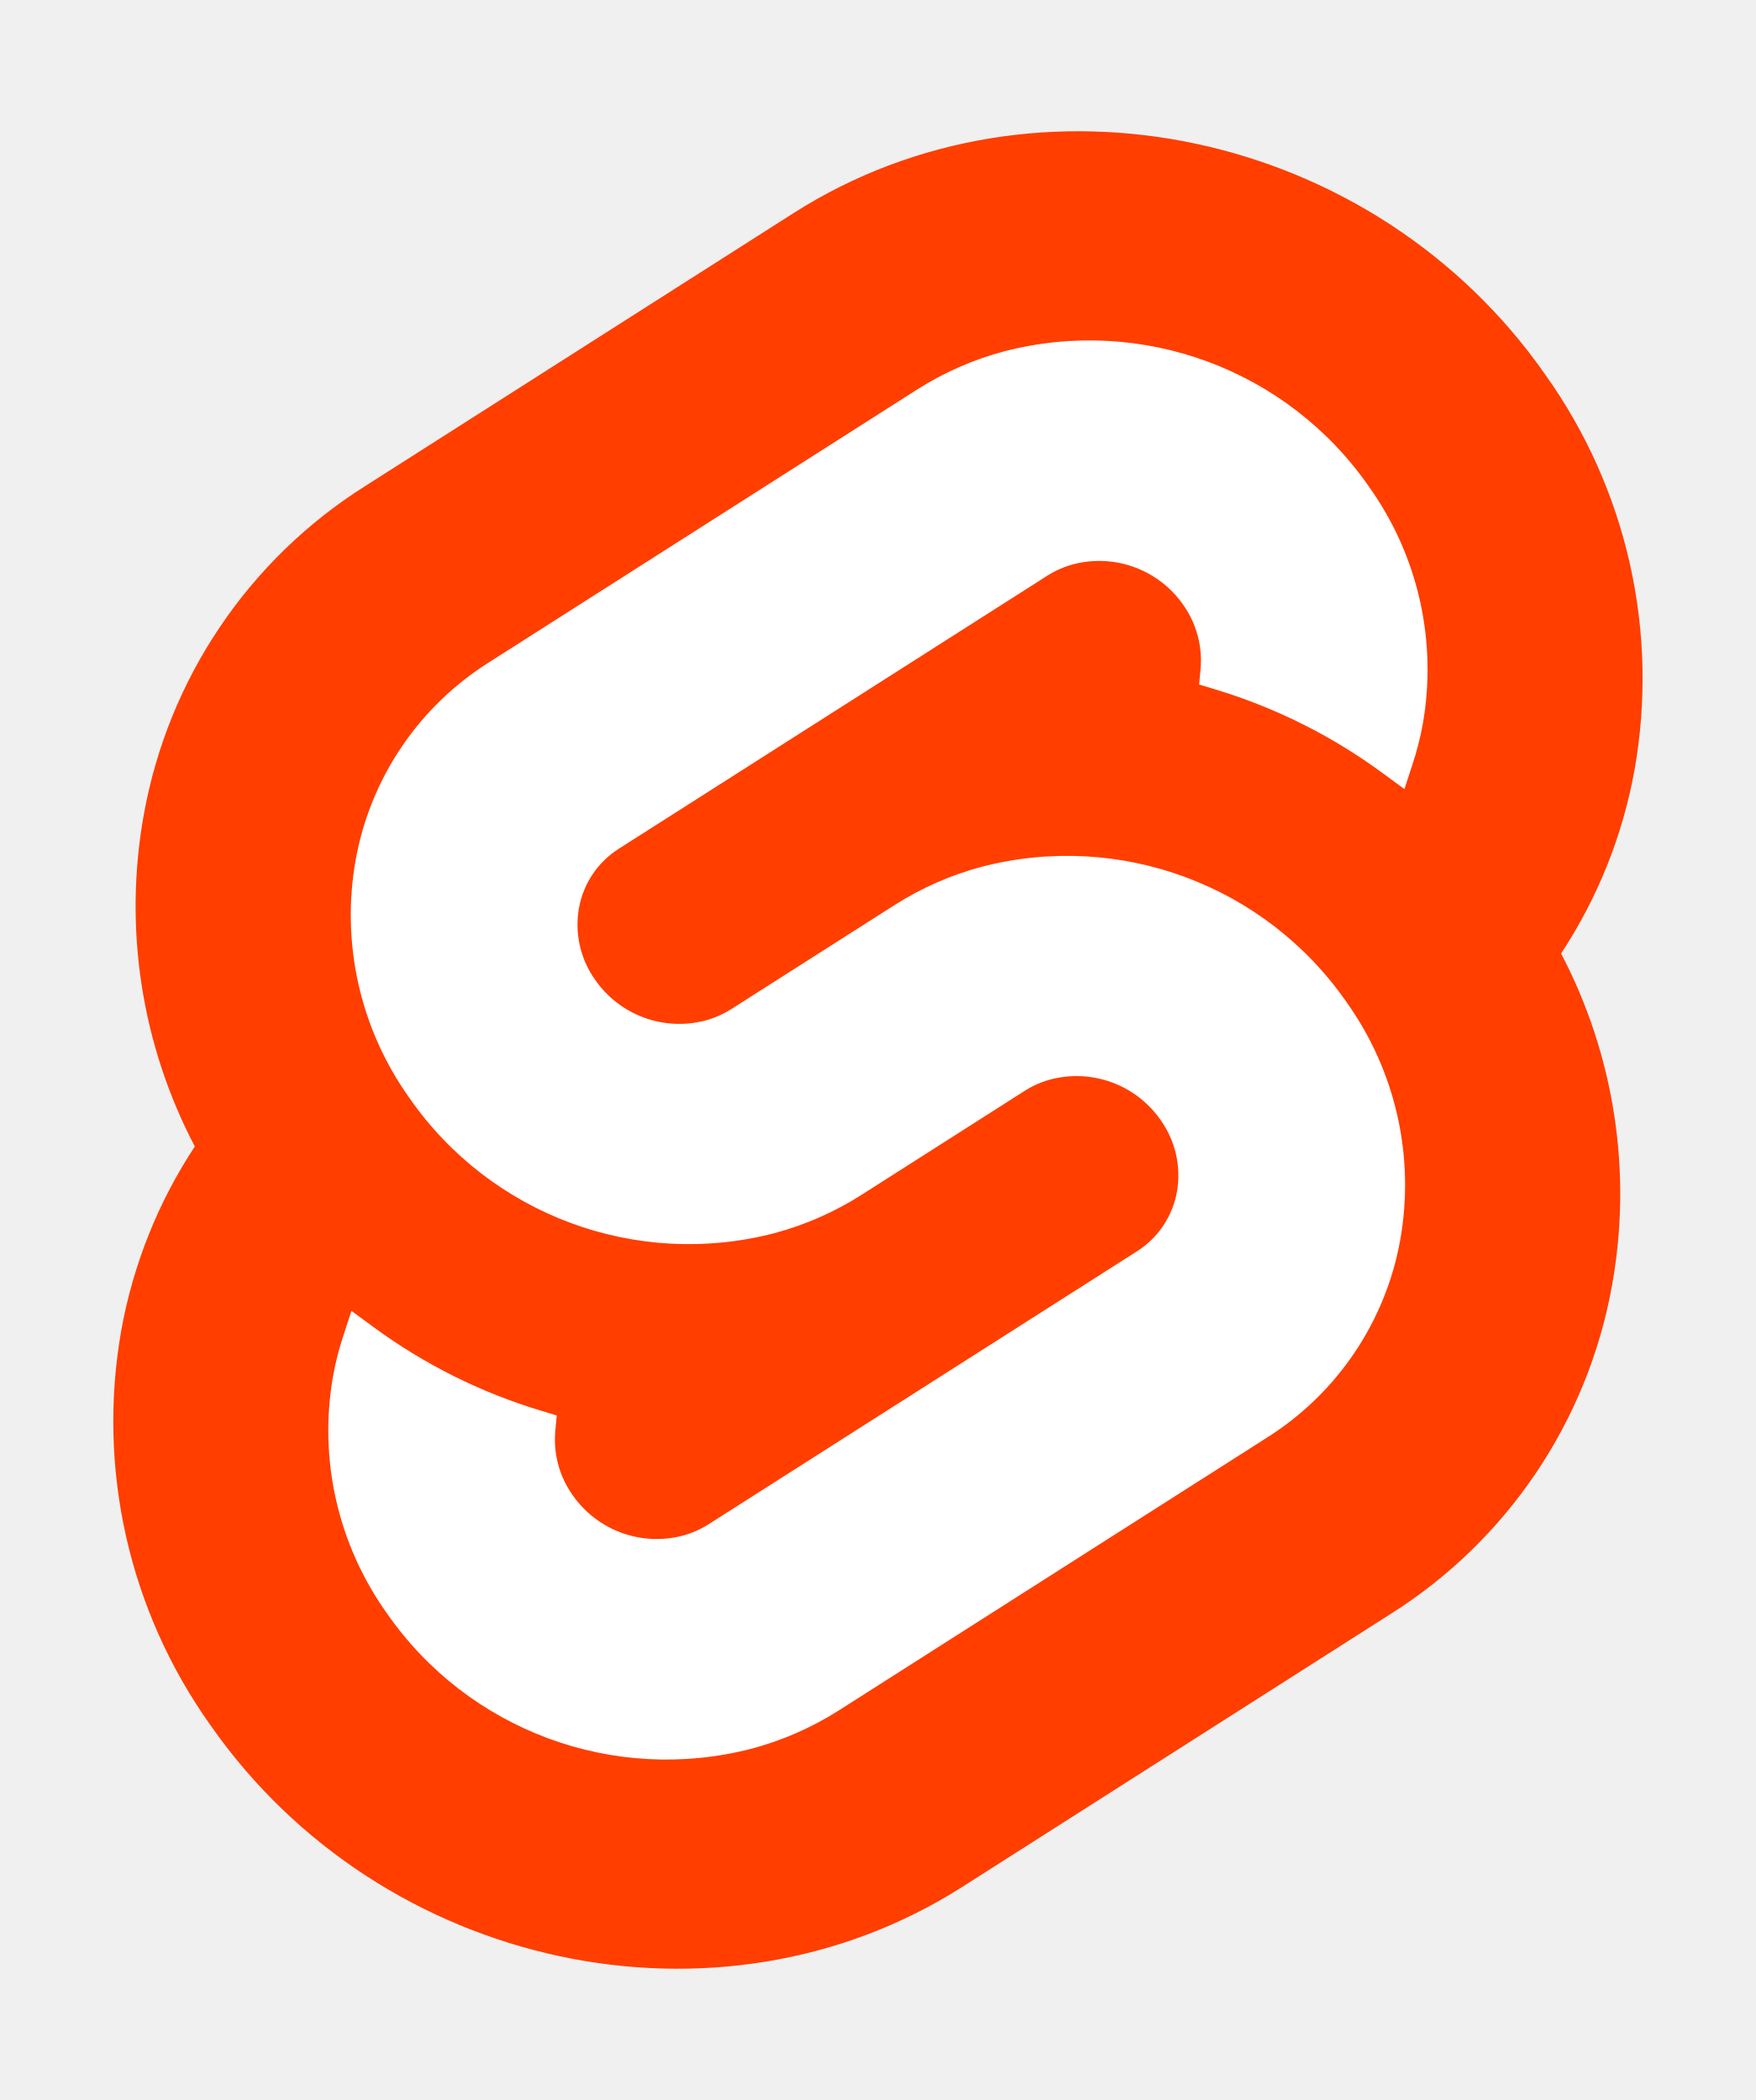
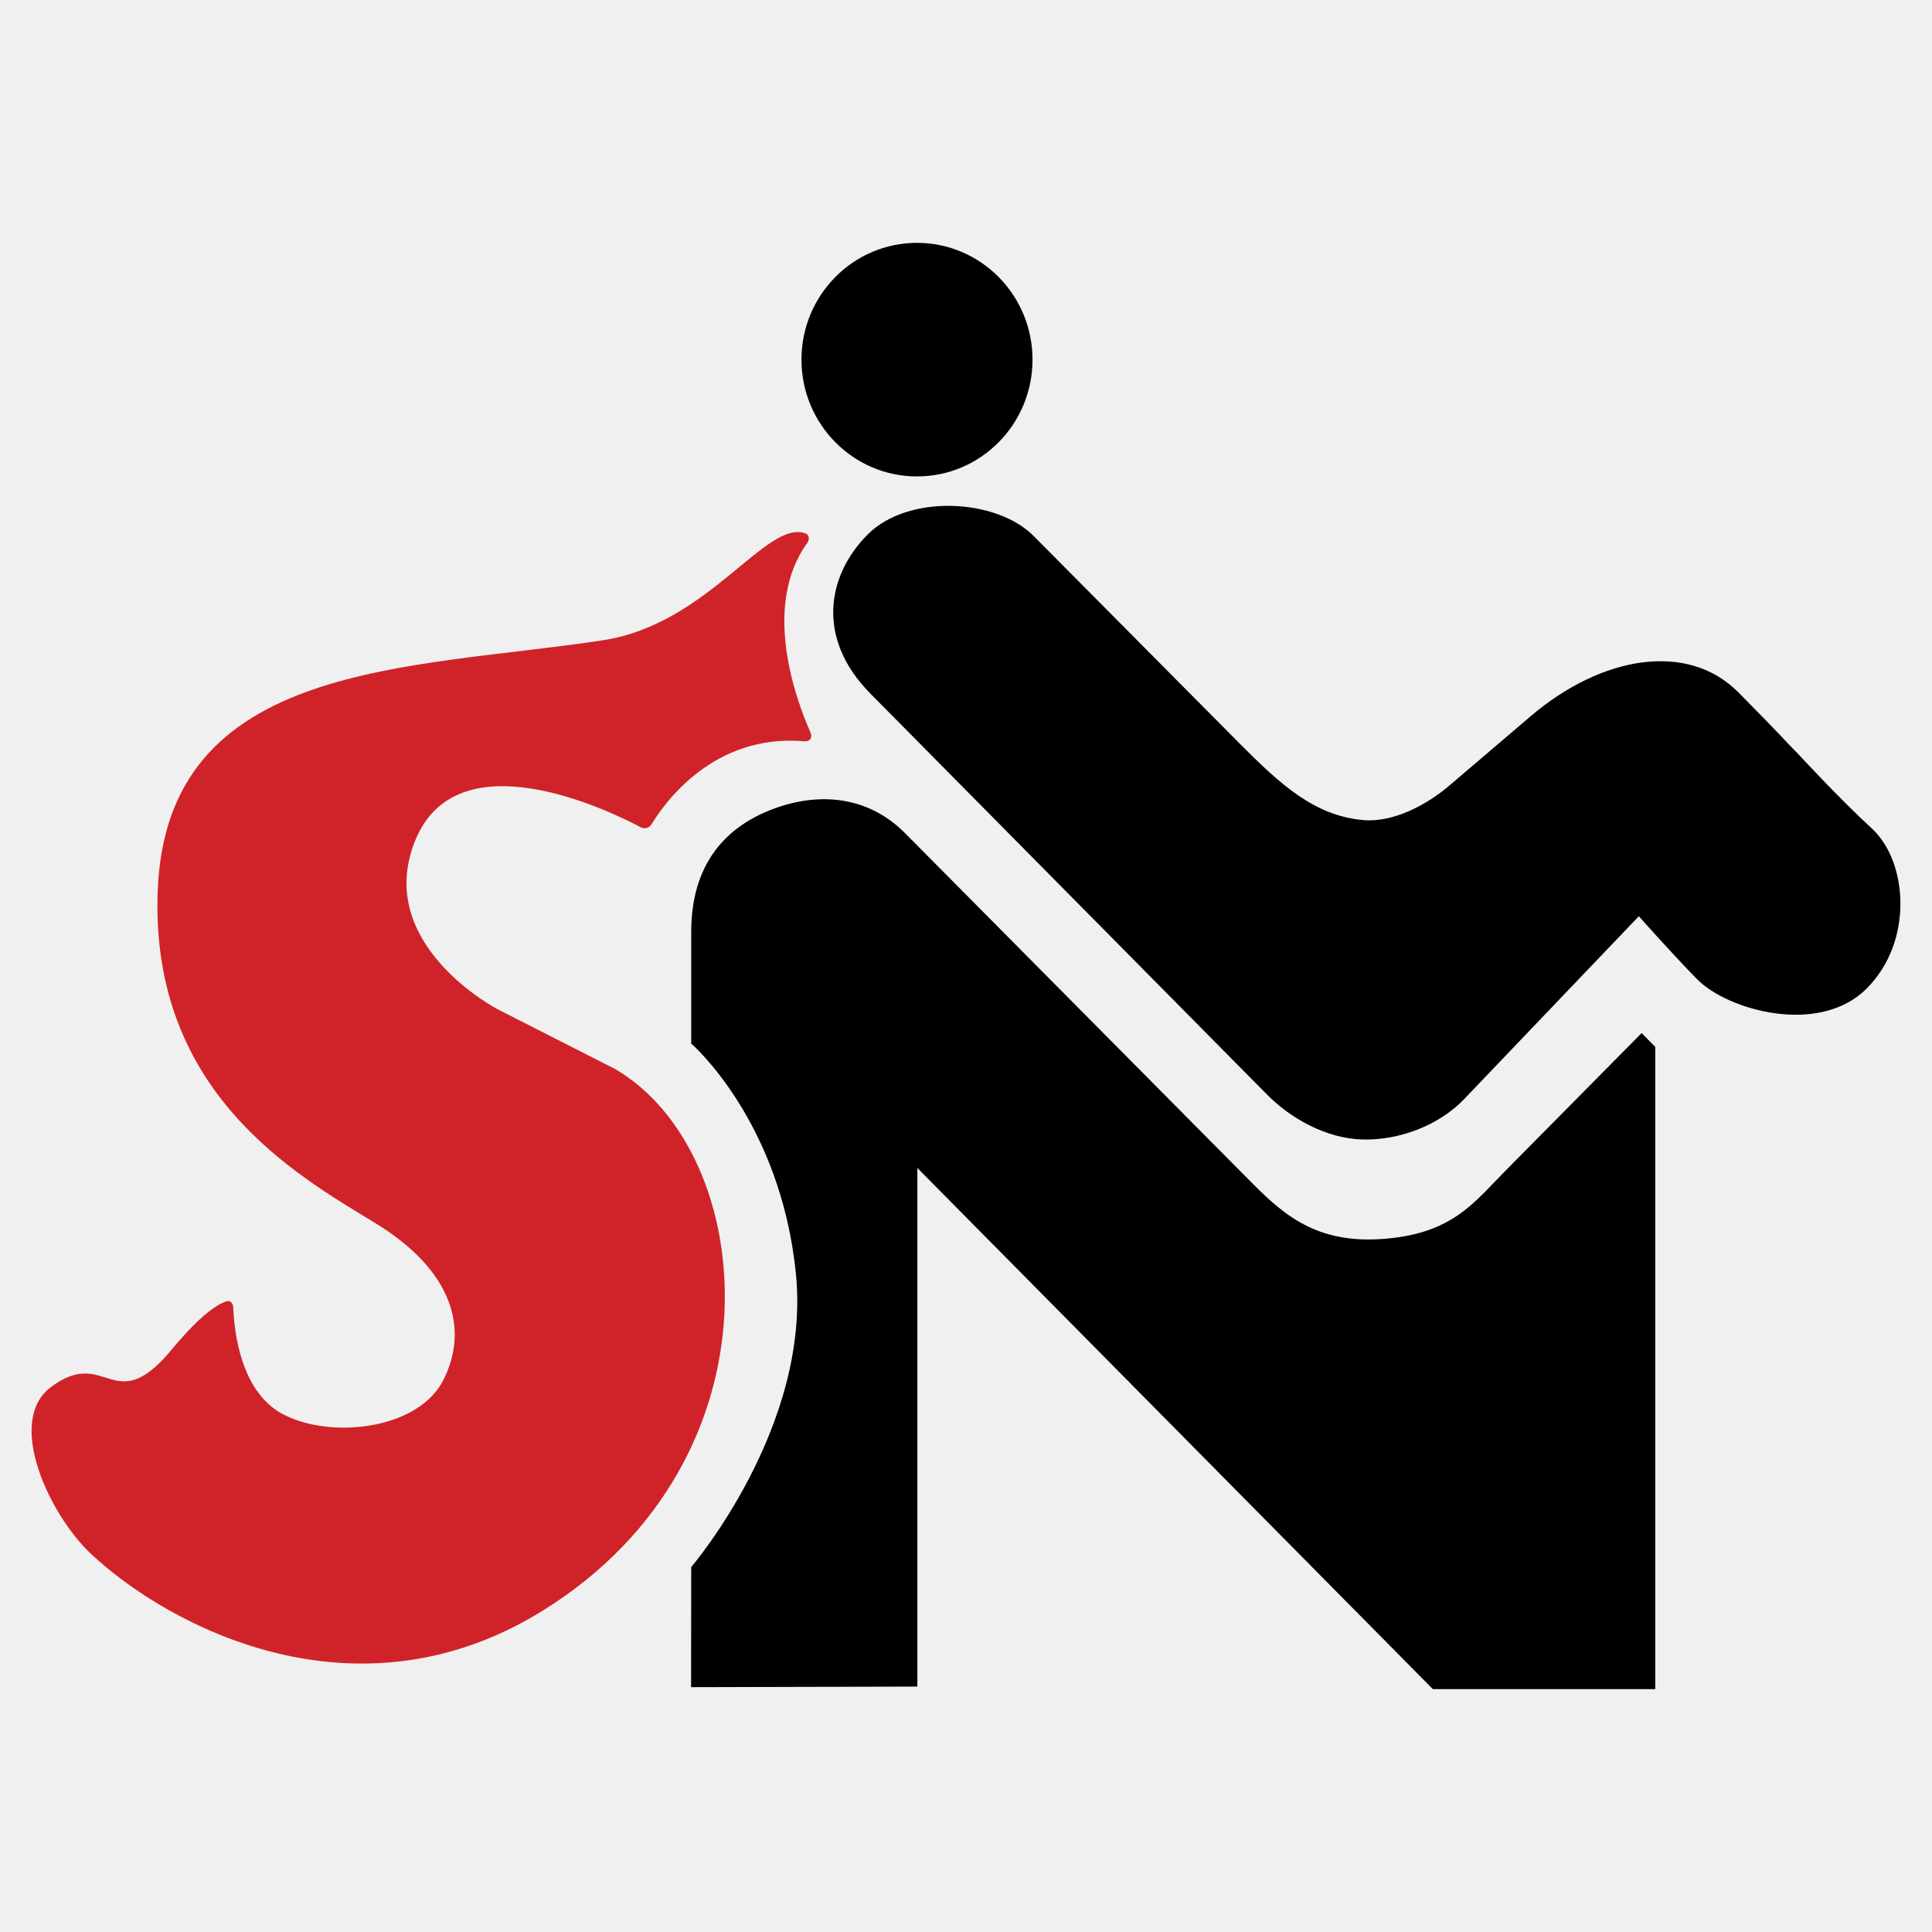
- <svg xmlns="http://www.w3.org/2000/svg" width="107" height="128" viewBox="0 0 107 128">
-   <path d="M94.157 22.819c-10.4-14.885-30.94-19.297-45.792-9.835L22.282 29.608A29.92 29.92 0 0 0 8.764 49.65a31.5 31.5 0 0 0 3.108 20.231 30 30 0 0 0-4.477 11.183 31.9 31.9 0 0 0 5.448 24.116c10.402 14.887 30.942 19.297 45.791 9.835l26.083-16.624A29.92 29.92 0 0 0 98.235 78.35a31.53 31.53 0 0 0-3.105-20.232 30 30 0 0 0 4.474-11.182 31.88 31.88 0 0 0-5.447-24.116" style="fill:#ff3e00" />
-   <path d="M45.817 106.582a20.72 20.72 0 0 1-22.237-8.243 19.17 19.17 0 0 1-3.277-14.503 18 18 0 0 1 .624-2.435l.49-1.498 1.337.981a33.6 33.6 0 0 0 10.203 5.098l.97.294-.09.968a5.85 5.85 0 0 0 1.052 3.878 6.24 6.24 0 0 0 6.695 2.485 5.8 5.8 0 0 0 1.603-.704L69.27 76.28a5.43 5.43 0 0 0 2.45-3.631 5.8 5.8 0 0 0-.987-4.371 6.24 6.24 0 0 0-6.698-2.487 5.7 5.7 0 0 0-1.6.704l-9.953 6.345a19 19 0 0 1-5.296 2.326 20.72 20.72 0 0 1-22.237-8.243 19.17 19.17 0 0 1-3.277-14.502 17.99 17.99 0 0 1 8.13-12.052l26.081-16.623a19 19 0 0 1 5.3-2.329 20.72 20.72 0 0 1 22.237 8.243 19.17 19.17 0 0 1 3.277 14.503 18 18 0 0 1-.624 2.435l-.49 1.498-1.337-.98a33.6 33.6 0 0 0-10.203-5.1l-.97-.294.09-.968a5.86 5.86 0 0 0-1.052-3.878 6.24 6.24 0 0 0-6.696-2.485 5.8 5.8 0 0 0-1.602.704L37.73 51.72a5.42 5.42 0 0 0-2.449 3.63 5.79 5.79 0 0 0 .986 4.372 6.24 6.24 0 0 0 6.698 2.486 5.8 5.8 0 0 0 1.602-.704l9.952-6.342a19 19 0 0 1 5.295-2.328 20.72 20.72 0 0 1 22.237 8.242 19.17 19.17 0 0 1 3.277 14.503 18 18 0 0 1-8.13 12.053l-26.081 16.622a19 19 0 0 1-5.3 2.328" style="fill:#fff" />
+ <svg xmlns="http://www.w3.org/2000/svg" width="1083.733mm" height="1083.733mm" viewBox="0 0 1083.733 1083.733" version="1.1" id="svg1" xml:space="preserve">
+   <defs id="defs1" />
+   <g id="layer1" style="display:inline">
+     <g id="g9" style="display:inline" transform="translate(-4.426481,29.60574)">
+       <path style="display:inline;fill:#d02329;fill-opacity:1;stroke-width:0.265" d="m 399.167,545.667 c 0,0 -50.761,-26.101 -33.813,-67.989 16.989,-41.99 78.394,-12.834 92.292,-5.573 1.563,0.817 3.472,0.249 4.394,-1.255 5.51,-8.984 25.524,-36.551 62.135,-33.522 2.638,0.218 3.78,-1.355 2.699,-3.772 -5.693,-12.733 -20.012,-50.778 -1.214,-76.399 1,-1.362 0.802,-3.297 -0.785,-3.86 -16.094,-5.713 -39.436,36.605 -82.608,43.183 -78.401,11.946 -178.626,7.864 -182.043,101.583 -2.968,81.423 56.765,114.646 88.74,133.91 31.975,19.264 38.512,42.943 27.981,63.557 -9.751,19.089 -42.886,23.683 -63.015,14.991 -1.198,-0.517 -3.092,-1.468 -4.203,-2.152 -12.857,-7.91 -17.896,-25.299 -18.647,-42.455 -0.057,-1.304 -1.158,-2.61 -2.406,-2.296 -3.221,0.81 -10.116,4.543 -22.699,19.552 -23.843,28.44 -26.673,-1.722 -49.464,15.263 -18.506,13.792 -0.517,51.564 16.394,67.271 31.673,29.418 108.462,69.937 184.855,22.895 99.636,-61.356 87.964,-184.974 29.358,-218.81" id="path1" transform="matrix(1.372815,0,0,1.387835,-264.3633,-220.7459)" />
+       <path style="fill:#000000;stroke-width:0.365" d="m 392.087,916.79 0.069,-67.376 c 0,0 67.276,-78.489 58.739,-164.397 -8.537,-85.908 -58.739,-129.257 -58.739,-129.257 v -62.542 c 0,-37.313 18.456,-57.93 43.617,-68.137 25.162,-10.207 54.184,-9.655 76.44,12.782 l 194.96,196.549 c 18.847,19 37.632,34.123 74.947,30.794 37.315,-3.329 49.167,-20.303 66.948,-38.278 25.401,-25.679 76.204,-77.038 76.204,-77.038 l 7.652,7.735 V 917.9 H 808.186 L 519.016,625.565 v 290.894 z" id="path2" />
+       <path style="fill:#000000;stroke-width:0.365" d="m 492.608,359.398 222.632,225.068 c 13.576,13.725 33.461,24.437 52.941,25.1 20.574,0.7 43.247,-7.676 57.55,-22.649 l 97.972,-102.563 c 0,0 20.065,22.549 32.805,35.429 17.179,17.367 68.394,31.723 94.976,5.141 26.582,-26.582 22.963,-71.289 3.076,-89.65 -19.112,-17.646 -41.154,-41.604 -41.154,-41.604 -10.016,-10.125 -5.631,-6.368 -33.852,-34.897 -28.221,-28.53 -76.438,-20.8 -116.564,13.413 l -45.798,39.05 c -12.011,10.241 -30.896,20.692 -48.049,19.171 -27.18,-2.411 -46.137,-19.536 -69.742,-43.32 L 584.228,271.038 c -20.832,-20.99 -70.222,-23.705 -93.062,-0.854 -22.84,22.851 -29.149,58.287 1.443,89.213 z" id="path3" />
+       <ellipse style="fill:#000000;stroke-width:0.365" id="path4" cx="518.8" cy="172.132" rx="64.801" ry="65.51" />
+     </g>
+   </g>
+   <g id="g7" style="display:inline" transform="translate(-11.43782,-6.1035155e-5)">
+     <rect style="fill:#000000;stroke-width:17.646;stroke-linecap:round;stroke-linejoin:round;paint-order:markers stroke fill;fill-opacity:1" id="rect1" width="1083.733" height="1083.733" x="-1166.658" y="-6.1035153e-05" transform="translate(11.43782,6.1035155e-5)" />
+     <g id="g8" transform="translate(-74.4845,29.60578)">
+       <path style="display:inline;fill:#d02329;fill-opacity:1;stroke-width:0.365" d="m -801.542,536.55 c 0,0 -69.685,-36.223 -46.419,-94.357 23.323,-58.276 107.621,-17.811 126.7,-7.734 2.146,1.133 4.767,0.345 6.033,-1.741 7.564,-12.469 35.04,-50.726 85.299,-46.523 3.622,0.303 5.189,-1.88 3.706,-5.234 -7.816,-17.671 -27.472,-70.471 -1.667,-106.029 1.372,-1.891 1.101,-4.575 -1.078,-5.357 -22.094,-7.928 -54.138,50.802 -113.406,59.931 -107.63,16.579 -245.221,10.914 -249.911,140.98 -4.075,113.002 77.928,159.11 121.824,185.845 43.896,26.735 52.869,59.598 38.413,88.207 -13.387,26.492 -58.874,32.868 -86.508,20.804 -1.645,-0.718 -4.245,-2.038 -5.77,-2.987 -17.65,-10.977 -24.568,-35.111 -25.599,-58.921 -0.078,-1.81 -1.59,-3.622 -3.303,-3.186 -4.422,1.124 -13.887,6.305 -31.161,27.134 -32.732,39.47 -36.617,-2.39 -67.905,21.183 -25.405,19.141 -0.71,71.563 22.506,93.361 43.481,40.827 148.899,97.062 253.771,31.774 136.782,-85.152 120.758,-256.713 40.304,-303.672" id="path5" />
+       <path style="fill:#ffffff;fill-opacity:1;stroke-width:0.365" d="m -693.075,916.79 0.069,-67.376 c 0,0 67.276,-78.489 58.739,-164.397 -8.537,-85.908 -58.739,-129.257 -58.739,-129.257 v -62.542 c 0,-37.313 18.456,-57.93 43.617,-68.137 25.162,-10.207 54.184,-9.655 76.44,12.782 l 194.96,196.549 c 18.847,19 37.632,34.123 74.947,30.794 37.315,-3.329 49.167,-20.303 66.948,-38.278 25.401,-25.679 76.204,-77.038 76.204,-77.038 l 7.652,7.735 V 917.9 H -276.975 L -566.146,625.565 v 290.894 z" id="path6" />
+       <path style="fill:#ffffff;fill-opacity:1;stroke-width:0.365" d="m -592.553,359.398 222.632,225.068 c 13.576,13.725 33.461,24.437 52.941,25.1 20.574,0.7 43.247,-7.676 57.55,-22.649 l 97.972,-102.563 c 0,0 20.065,22.549 32.805,35.429 17.179,17.367 68.394,31.723 94.976,5.141 26.582,-26.582 22.963,-71.289 3.076,-89.65 -19.112,-17.646 -41.154,-41.604 -41.154,-41.604 -10.016,-10.125 -5.631,-6.368 -33.852,-34.897 -28.221,-28.53 -76.438,-20.8 -116.564,13.413 l -45.798,39.05 c -12.011,10.241 -30.896,20.692 -48.049,19.171 -27.18,-2.411 -46.137,-19.536 -69.742,-43.32 L -500.934,271.038 c -20.832,-20.99 -70.222,-23.705 -93.062,-0.854 -22.84,22.851 -29.149,58.287 1.443,89.213 z" id="path7" />
+       <ellipse style="fill:#ffffff;fill-opacity:1;stroke-width:0.365" id="ellipse7" cx="-566.361" cy="172.132" rx="64.801" ry="65.51" />
+     </g>
+   </g>
+   <g id="g12" style="display:inline">
+     <rect style="fill:#000000;stroke-width:17.646;stroke-linecap:round;stroke-linejoin:round;paint-order:markers stroke fill;fill-opacity:1" id="rect2" width="1083.733" height="1083.733" x="-2396.223" y="6.0159282e-14" />
+     <g id="g11" style="display:inline" transform="translate(-2392.727,29.60572)">
+       <path style="display:inline;fill:#d02329;fill-opacity:1;stroke-width:0.265" d="m 399.167,545.667 c 0,0 -50.761,-26.101 -33.813,-67.989 16.989,-41.99 78.394,-12.834 92.292,-5.573 1.563,0.817 3.472,0.249 4.394,-1.255 5.51,-8.984 25.524,-36.551 62.135,-33.522 2.638,0.218 3.78,-1.355 2.699,-3.772 -5.693,-12.733 -20.012,-50.778 -1.214,-76.399 1,-1.362 0.802,-3.297 -0.785,-3.86 -16.094,-5.713 -39.436,36.605 -82.608,43.183 -78.401,11.946 -178.626,7.864 -182.043,101.583 -2.968,81.423 56.765,114.646 88.74,133.91 31.975,19.264 38.512,42.943 27.981,63.557 -9.751,19.089 -42.886,23.683 -63.015,14.991 -1.198,-0.517 -3.092,-1.468 -4.203,-2.152 -12.857,-7.91 -17.896,-25.299 -18.647,-42.455 -0.057,-1.304 -1.158,-2.61 -2.406,-2.296 -3.221,0.81 -10.116,4.543 -22.699,19.552 -23.843,28.44 -26.673,-1.722 -49.464,15.263 -18.506,13.792 -0.517,51.564 16.394,67.271 31.673,29.418 108.462,69.937 184.855,22.895 99.636,-61.356 87.964,-184.974 29.358,-218.81" id="path9" transform="matrix(1.372815,0,0,1.387835,-264.3633,-220.7459)" />
+       <path style="fill:#ddc6a7;stroke-width:0.365;fill-opacity:1" d="m 392.087,916.79 0.069,-67.376 c 0,0 67.276,-78.489 58.739,-164.397 -8.537,-85.908 -58.739,-129.257 -58.739,-129.257 v -62.542 c 0,-37.313 18.456,-57.93 43.617,-68.137 25.162,-10.207 54.184,-9.655 76.44,12.782 l 194.96,196.549 c 18.847,19 37.632,34.123 74.947,30.794 37.315,-3.329 49.167,-20.303 66.948,-38.278 25.401,-25.679 76.204,-77.038 76.204,-77.038 l 7.652,7.735 V 917.9 H 808.186 L 519.016,625.565 v 290.894 z" id="path10" />
+       <path style="fill:#ddc6a7;stroke-width:0.365;fill-opacity:1" d="m 492.608,359.398 222.632,225.068 c 13.576,13.725 33.461,24.437 52.941,25.1 20.574,0.7 43.247,-7.676 57.55,-22.649 l 97.972,-102.563 c 0,0 20.065,22.549 32.805,35.429 17.179,17.367 68.394,31.723 94.976,5.141 26.582,-26.582 22.963,-71.289 3.076,-89.65 -19.112,-17.646 -41.154,-41.604 -41.154,-41.604 -10.016,-10.125 -5.631,-6.368 -33.852,-34.897 -28.221,-28.53 -76.438,-20.8 -116.564,13.413 l -45.798,39.05 c -12.011,10.241 -30.896,20.692 -48.049,19.171 -27.18,-2.411 -46.137,-19.536 -69.742,-43.32 L 584.228,271.038 c -20.832,-20.99 -70.222,-23.705 -93.062,-0.854 -22.84,22.851 -29.149,58.287 1.443,89.213 z" id="path11" />
+       <ellipse style="fill:#ddc6a7;stroke-width:0.365;fill-opacity:1" id="ellipse11" cx="518.8" cy="172.132" rx="64.801" ry="65.51" />
+     </g>
+   </g>
+   <g id="g5">
+     <g id="g4" style="stroke:none;stroke-opacity:1;fill:#ddc6a7;fill-opacity:1">
+       <rect style="fill:#d02329;fill-opacity:1;stroke-width:17.646;stroke-linecap:round;stroke-linejoin:round;paint-order:markers stroke fill;stroke:none;stroke-opacity:1" id="rect4" width="541.867" height="304.8" x="1564.122" y="-17.157" />
+       <g id="g9-3" style="display:inline" transform="matrix(0.07702319,0,0,0.07702319,1803.226,96.32869)">
+         <path style="display:inline;fill:#ffffff;fill-opacity:1;stroke-width:0.265" d="m 399.167,545.667 c 0,0 -50.761,-26.101 -33.813,-67.989 16.989,-41.99 78.394,-12.834 92.292,-5.573 1.563,0.817 3.472,0.249 4.394,-1.255 5.51,-8.984 25.524,-36.551 62.135,-33.522 2.638,0.218 3.78,-1.355 2.699,-3.772 -5.693,-12.733 -20.012,-50.778 -1.214,-76.399 1,-1.362 0.802,-3.297 -0.785,-3.86 -16.094,-5.713 -39.436,36.605 -82.608,43.183 -78.401,11.946 -178.626,7.864 -182.043,101.583 -2.968,81.423 56.765,114.646 88.74,133.91 31.975,19.264 38.512,42.943 27.981,63.557 -9.751,19.089 -42.886,23.683 -63.015,14.991 -1.198,-0.517 -3.092,-1.468 -4.203,-2.152 -12.857,-7.91 -17.896,-25.299 -18.647,-42.455 -0.057,-1.304 -1.158,-2.61 -2.406,-2.296 -3.221,0.81 -10.116,4.543 -22.699,19.552 -23.843,28.44 -26.673,-1.722 -49.464,15.263 -18.506,13.792 -0.517,51.564 16.394,67.271 31.673,29.418 108.462,69.937 184.855,22.895 99.636,-61.356 87.964,-184.974 29.358,-218.81" id="path1-5" transform="matrix(1.372815,0,0,1.387835,-264.3633,-220.7459)" />
+         <path style="fill:#000000;stroke-width:0.365" d="m 392.087,916.79 0.069,-67.376 c 0,0 67.276,-78.489 58.739,-164.397 -8.537,-85.908 -58.739,-129.257 -58.739,-129.257 v -62.542 c 0,-37.313 18.456,-57.93 43.617,-68.137 25.162,-10.207 54.184,-9.655 76.44,12.782 l 194.96,196.549 c 18.847,19 37.632,34.123 74.947,30.794 37.315,-3.329 49.167,-20.303 66.948,-38.278 25.401,-25.679 76.204,-77.038 76.204,-77.038 l 7.652,7.735 V 917.9 H 808.186 L 519.016,625.565 v 290.894 z" id="path2-6" />
+         <path style="fill:#000000;stroke-width:0.365" d="m 492.608,359.398 222.632,225.068 c 13.576,13.725 33.461,24.437 52.941,25.1 20.574,0.7 43.247,-7.676 57.55,-22.649 l 97.972,-102.563 c 0,0 20.065,22.549 32.805,35.429 17.179,17.367 68.394,31.723 94.976,5.141 26.582,-26.582 22.963,-71.289 3.076,-89.65 -19.112,-17.646 -41.154,-41.604 -41.154,-41.604 -10.016,-10.125 -5.631,-6.368 -33.852,-34.897 -28.221,-28.53 -76.438,-20.8 -116.564,13.413 l -45.798,39.05 c -12.011,10.241 -30.896,20.692 -48.049,19.171 -27.18,-2.411 -46.137,-19.536 -69.742,-43.32 L 584.228,271.038 c -20.832,-20.99 -70.222,-23.705 -93.062,-0.854 -22.84,22.851 -29.149,58.287 1.443,89.213 z" id="path3-2" />
+         <ellipse style="fill:#000000;stroke-width:0.365" id="path4-9" cx="518.8" cy="172.132" rx="64.801" ry="65.51" />
+       </g>
+     </g>
+   </g>
</svg>
